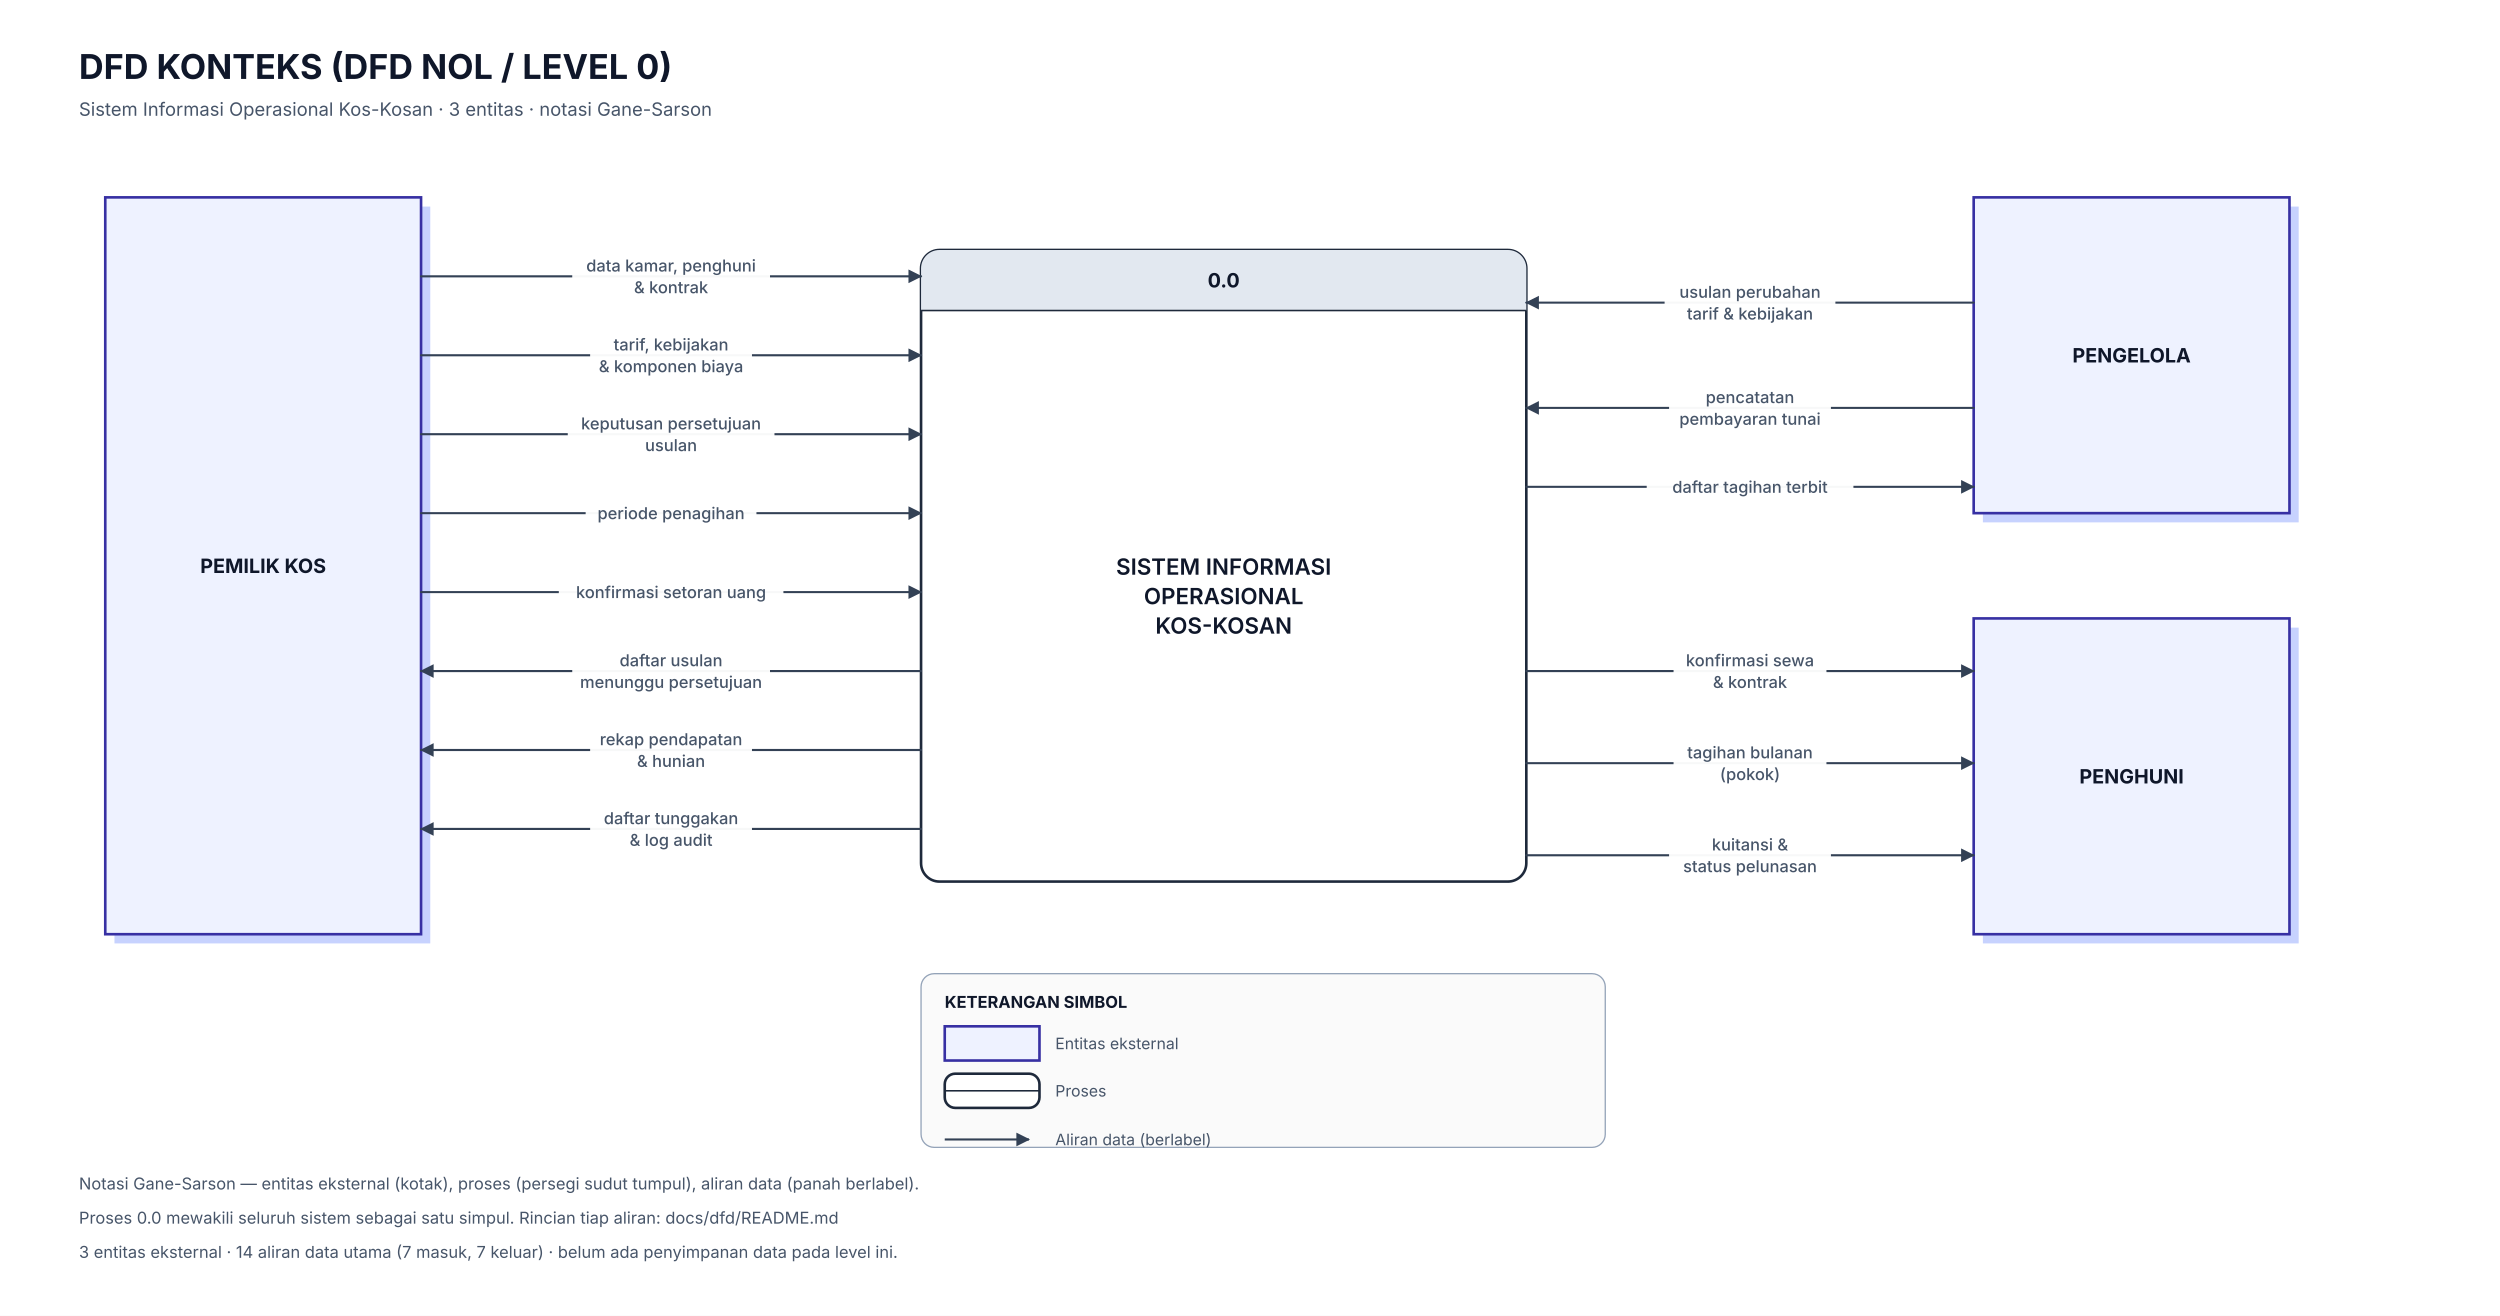
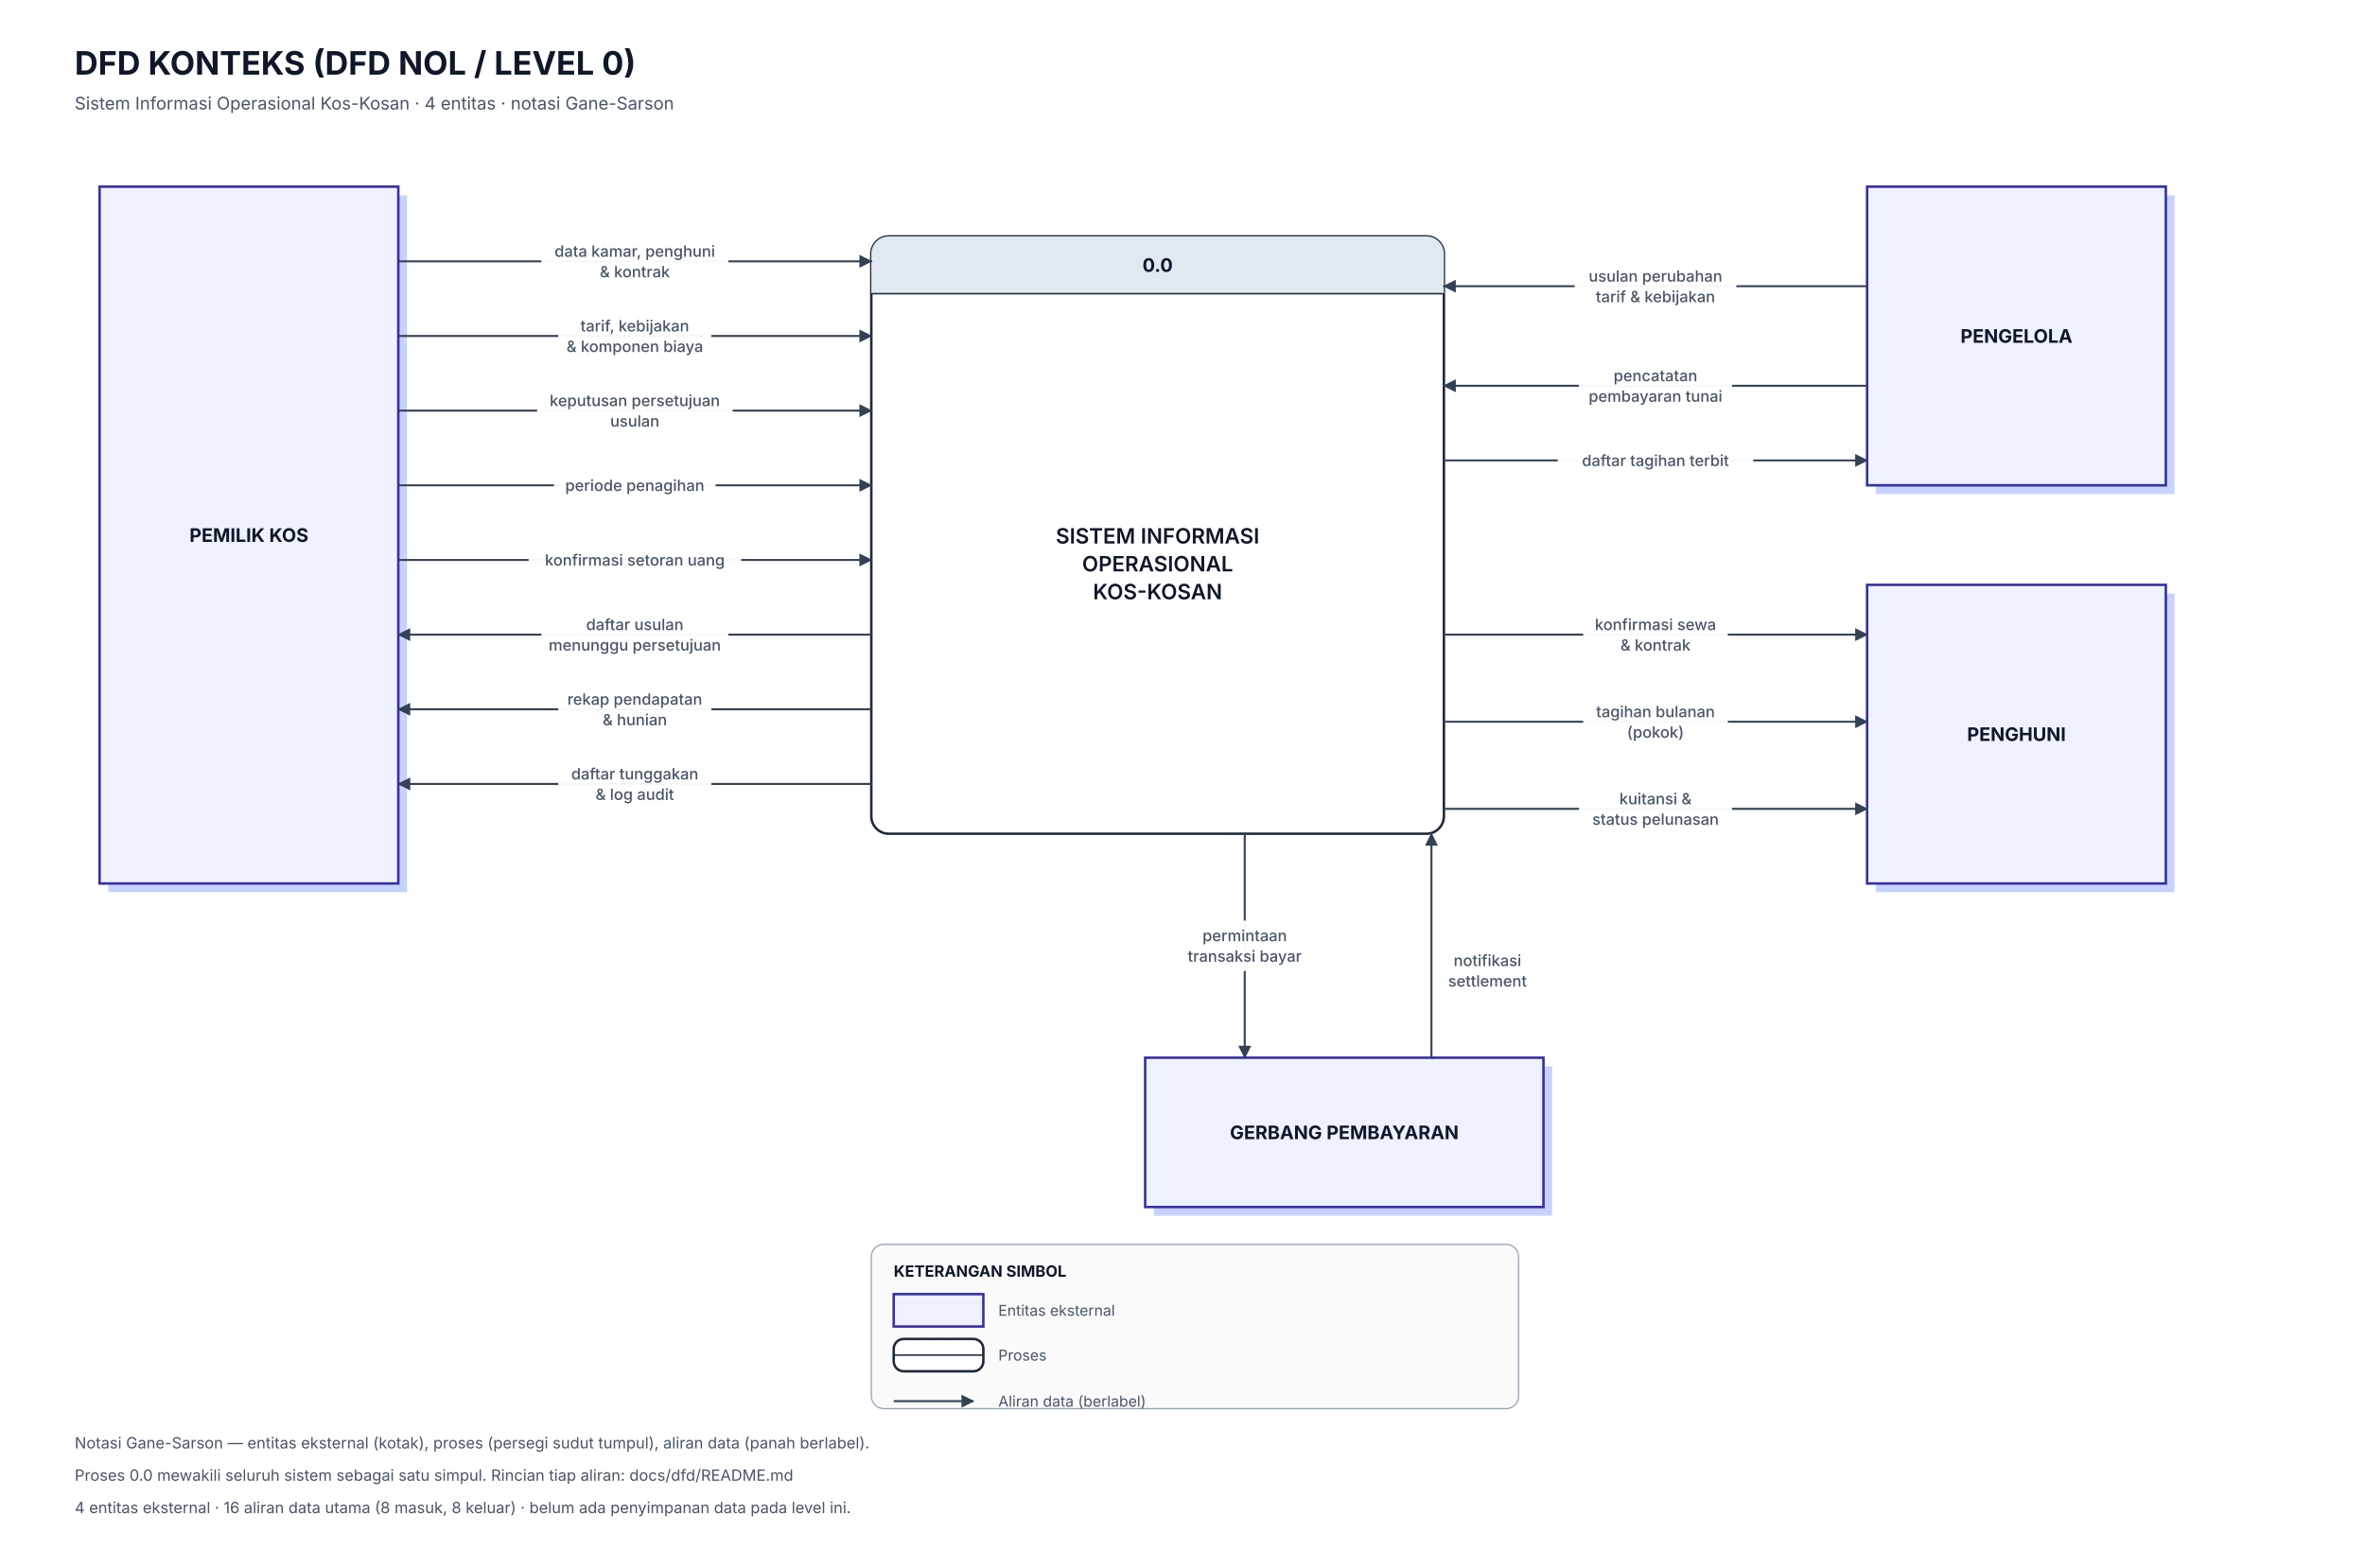
- <svg xmlns="http://www.w3.org/2000/svg" width="1900" height="1000" viewBox="0 0 1900 1000" font-family="'Segoe UI', 'Inter', 'Helvetica Neue', Arial, sans-serif">
+ <svg xmlns="http://www.w3.org/2000/svg" width="1900" height="1260" viewBox="0 0 1900 1260" font-family="'Segoe UI', 'Inter', 'Helvetica Neue', Arial, sans-serif">
  <defs>
    <marker id="arrow" viewBox="0 0 10 10" refX="9.2" refY="5" markerWidth="6.5" markerHeight="6.5" orient="auto-start-reverse">
      <path d="M0,0 L10,5 L0,10 Z" fill="#334155" />
    </marker>
  </defs>
-   <rect width="1900" height="1000" fill="#ffffff" />
+   <rect width="1900" height="1260" fill="#ffffff" />
  <text x="60" y="60" font-size="26" font-weight="700" fill="#0f172a">DFD KONTEKS (DFD NOL / LEVEL 0)</text>
-   <text x="60" y="88" font-size="14" font-weight="400" fill="#475569">Sistem Informasi Operasional Kos-Kosan  ·  3 entitas  ·  notasi Gane-Sarson</text>
+   <text x="60" y="88" font-size="14" font-weight="400" fill="#475569">Sistem Informasi Operasional Kos-Kosan  ·  4 entitas  ·  notasi Gane-Sarson</text>
  <rect x="87" y="157" width="240" height="560" fill="#c7d2fe" />
  <rect x="80" y="150" width="240" height="560" fill="#eef2ff" stroke="#3730a3" stroke-width="2" />
  <text x="200" y="430" text-anchor="middle" dominant-baseline="central" font-size="15" font-weight="700" fill="#0f172a">PEMILIK KOS</text>
  <rect x="1507" y="157" width="240" height="240" fill="#c7d2fe" />
  <rect x="1500" y="150" width="240" height="240" fill="#eef2ff" stroke="#3730a3" stroke-width="2" />
  <text x="1620" y="270" text-anchor="middle" dominant-baseline="central" font-size="15" font-weight="700" fill="#0f172a">PENGELOLA</text>
  <rect x="1507" y="477" width="240" height="240" fill="#c7d2fe" />
  <rect x="1500" y="470" width="240" height="240" fill="#eef2ff" stroke="#3730a3" stroke-width="2" />
  <text x="1620" y="590" text-anchor="middle" dominant-baseline="central" font-size="15" font-weight="700" fill="#0f172a">PENGHUNI</text>
+   <rect x="927" y="857" width="320" height="120" fill="#c7d2fe" />
+   <rect x="920" y="850" width="320" height="120" fill="#eef2ff" stroke="#3730a3" stroke-width="2" />
+   <text x="1080" y="910" text-anchor="middle" dominant-baseline="central" font-size="15" font-weight="700" fill="#0f172a">GERBANG PEMBAYARAN</text>
  <rect x="700" y="190" width="460" height="480" rx="14" ry="14" fill="#ffffff" stroke="#1e293b" stroke-width="2" />
  <path d="M714 190 H1146 A14 14 0 0 1 1160 204 V236 H700 V204 A14 14 0 0 1 714 190 Z" fill="#e2e8f0" />
  <path d="M700 236 H1160" stroke="#1e293b" stroke-width="1.2" />
  <text x="930" y="213" text-anchor="middle" dominant-baseline="central" font-size="15" font-weight="700" fill="#0f172a">0.0</text>
  <text x="930" y="430.6" text-anchor="middle" dominant-baseline="central" font-size="17" font-weight="600" fill="#0f172a">SISTEM INFORMASI</text>
  <text x="930" y="453" text-anchor="middle" dominant-baseline="central" font-size="17" font-weight="600" fill="#0f172a">OPERASIONAL</text>
  <text x="930" y="475.4" text-anchor="middle" dominant-baseline="central" font-size="17" font-weight="600" fill="#0f172a">KOS-KOSAN</text>
  <path d="M320 210 L700 210" fill="none" stroke="#334155" stroke-width="1.6" marker-end="url(#arrow)" stroke-linejoin="round" stroke-linecap="round" />
  <path d="M320 270 L700 270" fill="none" stroke="#334155" stroke-width="1.6" marker-end="url(#arrow)" stroke-linejoin="round" stroke-linecap="round" />
  <path d="M320 330 L700 330" fill="none" stroke="#334155" stroke-width="1.6" marker-end="url(#arrow)" stroke-linejoin="round" stroke-linecap="round" />
  <path d="M320 390 L700 390" fill="none" stroke="#334155" stroke-width="1.6" marker-end="url(#arrow)" stroke-linejoin="round" stroke-linecap="round" />
  <path d="M320 450 L700 450" fill="none" stroke="#334155" stroke-width="1.6" marker-end="url(#arrow)" stroke-linejoin="round" stroke-linecap="round" />
  <path d="M1500 230 L1160 230" fill="none" stroke="#334155" stroke-width="1.6" marker-end="url(#arrow)" stroke-linejoin="round" stroke-linecap="round" />
  <path d="M1500 310 L1160 310" fill="none" stroke="#334155" stroke-width="1.6" marker-end="url(#arrow)" stroke-linejoin="round" stroke-linecap="round" />
+   <path d="M1150 850 L1150 670" fill="none" stroke="#334155" stroke-width="1.6" marker-end="url(#arrow)" stroke-linejoin="round" stroke-linecap="round" />
  <path d="M1160 510 L1500 510" fill="none" stroke="#334155" stroke-width="1.6" marker-end="url(#arrow)" stroke-linejoin="round" stroke-linecap="round" />
  <path d="M700 510 L320 510" fill="none" stroke="#334155" stroke-width="1.6" marker-end="url(#arrow)" stroke-linejoin="round" stroke-linecap="round" />
  <path d="M1160 580 L1500 580" fill="none" stroke="#334155" stroke-width="1.6" marker-end="url(#arrow)" stroke-linejoin="round" stroke-linecap="round" />
  <path d="M1160 370 L1500 370" fill="none" stroke="#334155" stroke-width="1.6" marker-end="url(#arrow)" stroke-linejoin="round" stroke-linecap="round" />
  <path d="M1160 650 L1500 650" fill="none" stroke="#334155" stroke-width="1.6" marker-end="url(#arrow)" stroke-linejoin="round" stroke-linecap="round" />
  <path d="M700 570 L320 570" fill="none" stroke="#334155" stroke-width="1.6" marker-end="url(#arrow)" stroke-linejoin="round" stroke-linecap="round" />
  <path d="M700 630 L320 630" fill="none" stroke="#334155" stroke-width="1.6" marker-end="url(#arrow)" stroke-linejoin="round" stroke-linecap="round" />
+   <path d="M1000 670 L1000 850" fill="none" stroke="#334155" stroke-width="1.6" marker-end="url(#arrow)" stroke-linejoin="round" stroke-linecap="round" />
  <rect x="434.9" y="189.8" width="150.3" height="40.5" rx="4" fill="#ffffff" opacity="0.96" />
  <text x="510" y="201.8" text-anchor="middle" dominant-baseline="central" font-size="12.5" font-weight="500" fill="#475569">data kamar, penghuni</text>
  <text x="510" y="218.3" text-anchor="middle" dominant-baseline="central" font-size="12.5" font-weight="500" fill="#475569">&amp; kontrak</text>
  <rect x="448.5" y="249.8" width="123" height="40.5" rx="4" fill="#ffffff" opacity="0.96" />
  <text x="510" y="261.8" text-anchor="middle" dominant-baseline="central" font-size="12.5" font-weight="500" fill="#475569">tarif, kebijakan</text>
  <text x="510" y="278.3" text-anchor="middle" dominant-baseline="central" font-size="12.5" font-weight="500" fill="#475569">&amp; komponen biaya</text>
  <rect x="431.5" y="309.8" width="157.1" height="40.5" rx="4" fill="#ffffff" opacity="0.96" />
  <text x="510" y="321.8" text-anchor="middle" dominant-baseline="central" font-size="12.5" font-weight="500" fill="#475569">keputusan persetujuan</text>
  <text x="510" y="338.3" text-anchor="middle" dominant-baseline="central" font-size="12.5" font-weight="500" fill="#475569">usulan</text>
  <rect x="445.1" y="378.1" width="129.8" height="23.8" rx="4" fill="#ffffff" opacity="0.96" />
  <text x="510" y="390" text-anchor="middle" dominant-baseline="central" font-size="12.5" font-weight="500" fill="#475569">periode penagihan</text>
  <rect x="424.7" y="438.1" width="170.7" height="23.8" rx="4" fill="#ffffff" opacity="0.96" />
  <text x="510" y="450" text-anchor="middle" dominant-baseline="central" font-size="12.5" font-weight="500" fill="#475569">konfirmasi setoran uang</text>
  <rect x="1265.1" y="209.8" width="129.8" height="40.5" rx="4" fill="#ffffff" opacity="0.96" />
  <text x="1330" y="221.8" text-anchor="middle" dominant-baseline="central" font-size="12.5" font-weight="500" fill="#475569">usulan perubahan</text>
  <text x="1330" y="238.3" text-anchor="middle" dominant-baseline="central" font-size="12.5" font-weight="500" fill="#475569">tarif &amp; kebijakan</text>
  <rect x="1268.5" y="289.8" width="123" height="40.5" rx="4" fill="#ffffff" opacity="0.96" />
  <text x="1330" y="301.8" text-anchor="middle" dominant-baseline="central" font-size="12.5" font-weight="500" fill="#475569">pencatatan</text>
  <text x="1330" y="318.3" text-anchor="middle" dominant-baseline="central" font-size="12.5" font-weight="500" fill="#475569">pembayaran tunai</text>
+   <rect x="1153.9" y="759.8" width="82.1" height="40.5" rx="4" fill="#ffffff" opacity="0.96" />
+   <text x="1195" y="771.8" text-anchor="middle" dominant-baseline="central" font-size="12.5" font-weight="500" fill="#475569">notifikasi</text>
+   <text x="1195" y="788.3" text-anchor="middle" dominant-baseline="central" font-size="12.5" font-weight="500" fill="#475569">settlement</text>
  <rect x="1271.9" y="489.8" width="116.2" height="40.5" rx="4" fill="#ffffff" opacity="0.96" />
  <text x="1330" y="501.8" text-anchor="middle" dominant-baseline="central" font-size="12.5" font-weight="500" fill="#475569">konfirmasi sewa</text>
  <text x="1330" y="518.3" text-anchor="middle" dominant-baseline="central" font-size="12.5" font-weight="500" fill="#475569">&amp; kontrak</text>
  <rect x="434.9" y="489.8" width="150.3" height="40.5" rx="4" fill="#ffffff" opacity="0.96" />
  <text x="510" y="501.8" text-anchor="middle" dominant-baseline="central" font-size="12.5" font-weight="500" fill="#475569">daftar usulan</text>
  <text x="510" y="518.3" text-anchor="middle" dominant-baseline="central" font-size="12.5" font-weight="500" fill="#475569">menunggu persetujuan</text>
  <rect x="1271.9" y="559.8" width="116.2" height="40.5" rx="4" fill="#ffffff" opacity="0.96" />
  <text x="1330" y="571.8" text-anchor="middle" dominant-baseline="central" font-size="12.5" font-weight="500" fill="#475569">tagihan bulanan</text>
  <text x="1330" y="588.3" text-anchor="middle" dominant-baseline="central" font-size="12.5" font-weight="500" fill="#475569">(pokok)</text>
  <rect x="1251.5" y="358.1" width="157.1" height="23.8" rx="4" fill="#ffffff" opacity="0.96" />
  <text x="1330" y="370" text-anchor="middle" dominant-baseline="central" font-size="12.5" font-weight="500" fill="#475569">daftar tagihan terbit</text>
  <rect x="1268.5" y="629.8" width="123" height="40.5" rx="4" fill="#ffffff" opacity="0.96" />
  <text x="1330" y="641.8" text-anchor="middle" dominant-baseline="central" font-size="12.5" font-weight="500" fill="#475569">kuitansi &amp;</text>
  <text x="1330" y="658.3" text-anchor="middle" dominant-baseline="central" font-size="12.5" font-weight="500" fill="#475569">status pelunasan</text>
  <rect x="448.5" y="549.8" width="123" height="40.5" rx="4" fill="#ffffff" opacity="0.96" />
  <text x="510" y="561.8" text-anchor="middle" dominant-baseline="central" font-size="12.5" font-weight="500" fill="#475569">rekap pendapatan</text>
  <text x="510" y="578.3" text-anchor="middle" dominant-baseline="central" font-size="12.5" font-weight="500" fill="#475569">&amp; hunian</text>
  <rect x="448.5" y="609.8" width="123" height="40.5" rx="4" fill="#ffffff" opacity="0.96" />
  <text x="510" y="621.8" text-anchor="middle" dominant-baseline="central" font-size="12.5" font-weight="500" fill="#475569">daftar tunggakan</text>
  <text x="510" y="638.3" text-anchor="middle" dominant-baseline="central" font-size="12.5" font-weight="500" fill="#475569">&amp; log audit</text>
-   <rect x="700" y="740" width="520" height="132" rx="10" fill="#fafafa" stroke="#94a3b8" stroke-width="1" />
-   <text x="718" y="766" font-size="12.5" font-weight="700" fill="#0f172a">KETERANGAN SIMBOL</text>
-   <rect x="718" y="780" width="72" height="26" fill="#eef2ff" stroke="#3730a3" stroke-width="2" />
-   <text x="802" y="793" font-size="12" fill="#475569" dominant-baseline="central">Entitas eksternal</text>
-   <rect x="718" y="816" width="72" height="26" rx="8" fill="#ffffff" stroke="#1e293b" stroke-width="2" />
-   <path d="M718 829 H790" stroke="#1e293b" stroke-width="1.2" />
-   <text x="802" y="829" font-size="12" fill="#475569" dominant-baseline="central">Proses</text>
-   <path d="M718 866 H782" fill="none" stroke="#334155" stroke-width="1.6" marker-end="url(#arrow)" />
-   <text x="802" y="866" font-size="12" fill="#475569" dominant-baseline="central">Aliran data (berlabel)</text>
-   <text x="60" y="904" font-size="12.5" fill="#475569">Notasi Gane-Sarson — entitas eksternal (kotak), proses (persegi sudut tumpul), aliran data (panah berlabel).</text>
-   <text x="60" y="930" font-size="12.5" fill="#475569">Proses 0.0 mewakili seluruh sistem sebagai satu simpul. Rincian tiap aliran: docs/dfd/README.md</text>
-   <text x="60" y="956" font-size="12.5" fill="#475569">3 entitas eksternal  ·  14 aliran data utama (7 masuk, 7 keluar)  ·  belum ada penyimpanan data pada level ini.</text>
+   <rect x="941.9" y="739.8" width="116.2" height="40.5" rx="4" fill="#ffffff" opacity="0.96" />
+   <text x="1000" y="751.8" text-anchor="middle" dominant-baseline="central" font-size="12.5" font-weight="500" fill="#475569">permintaan</text>
+   <text x="1000" y="768.3" text-anchor="middle" dominant-baseline="central" font-size="12.5" font-weight="500" fill="#475569">transaksi bayar</text>
+   <rect x="700" y="1000" width="520" height="132" rx="10" fill="#fafafa" stroke="#94a3b8" stroke-width="1" />
+   <text x="718" y="1026" font-size="12.5" font-weight="700" fill="#0f172a">KETERANGAN SIMBOL</text>
+   <rect x="718" y="1040" width="72" height="26" fill="#eef2ff" stroke="#3730a3" stroke-width="2" />
+   <text x="802" y="1053" font-size="12" fill="#475569" dominant-baseline="central">Entitas eksternal</text>
+   <rect x="718" y="1076" width="72" height="26" rx="8" fill="#ffffff" stroke="#1e293b" stroke-width="2" />
+   <path d="M718 1089 H790" stroke="#1e293b" stroke-width="1.2" />
+   <text x="802" y="1089" font-size="12" fill="#475569" dominant-baseline="central">Proses</text>
+   <path d="M718 1126 H782" fill="none" stroke="#334155" stroke-width="1.6" marker-end="url(#arrow)" />
+   <text x="802" y="1126" font-size="12" fill="#475569" dominant-baseline="central">Aliran data (berlabel)</text>
+   <text x="60" y="1164" font-size="12.5" fill="#475569">Notasi Gane-Sarson — entitas eksternal (kotak), proses (persegi sudut tumpul), aliran data (panah berlabel).</text>
+   <text x="60" y="1190" font-size="12.5" fill="#475569">Proses 0.0 mewakili seluruh sistem sebagai satu simpul. Rincian tiap aliran: docs/dfd/README.md</text>
+   <text x="60" y="1216" font-size="12.5" fill="#475569">4 entitas eksternal  ·  16 aliran data utama (8 masuk, 8 keluar)  ·  belum ada penyimpanan data pada level ini.</text>
</svg>
